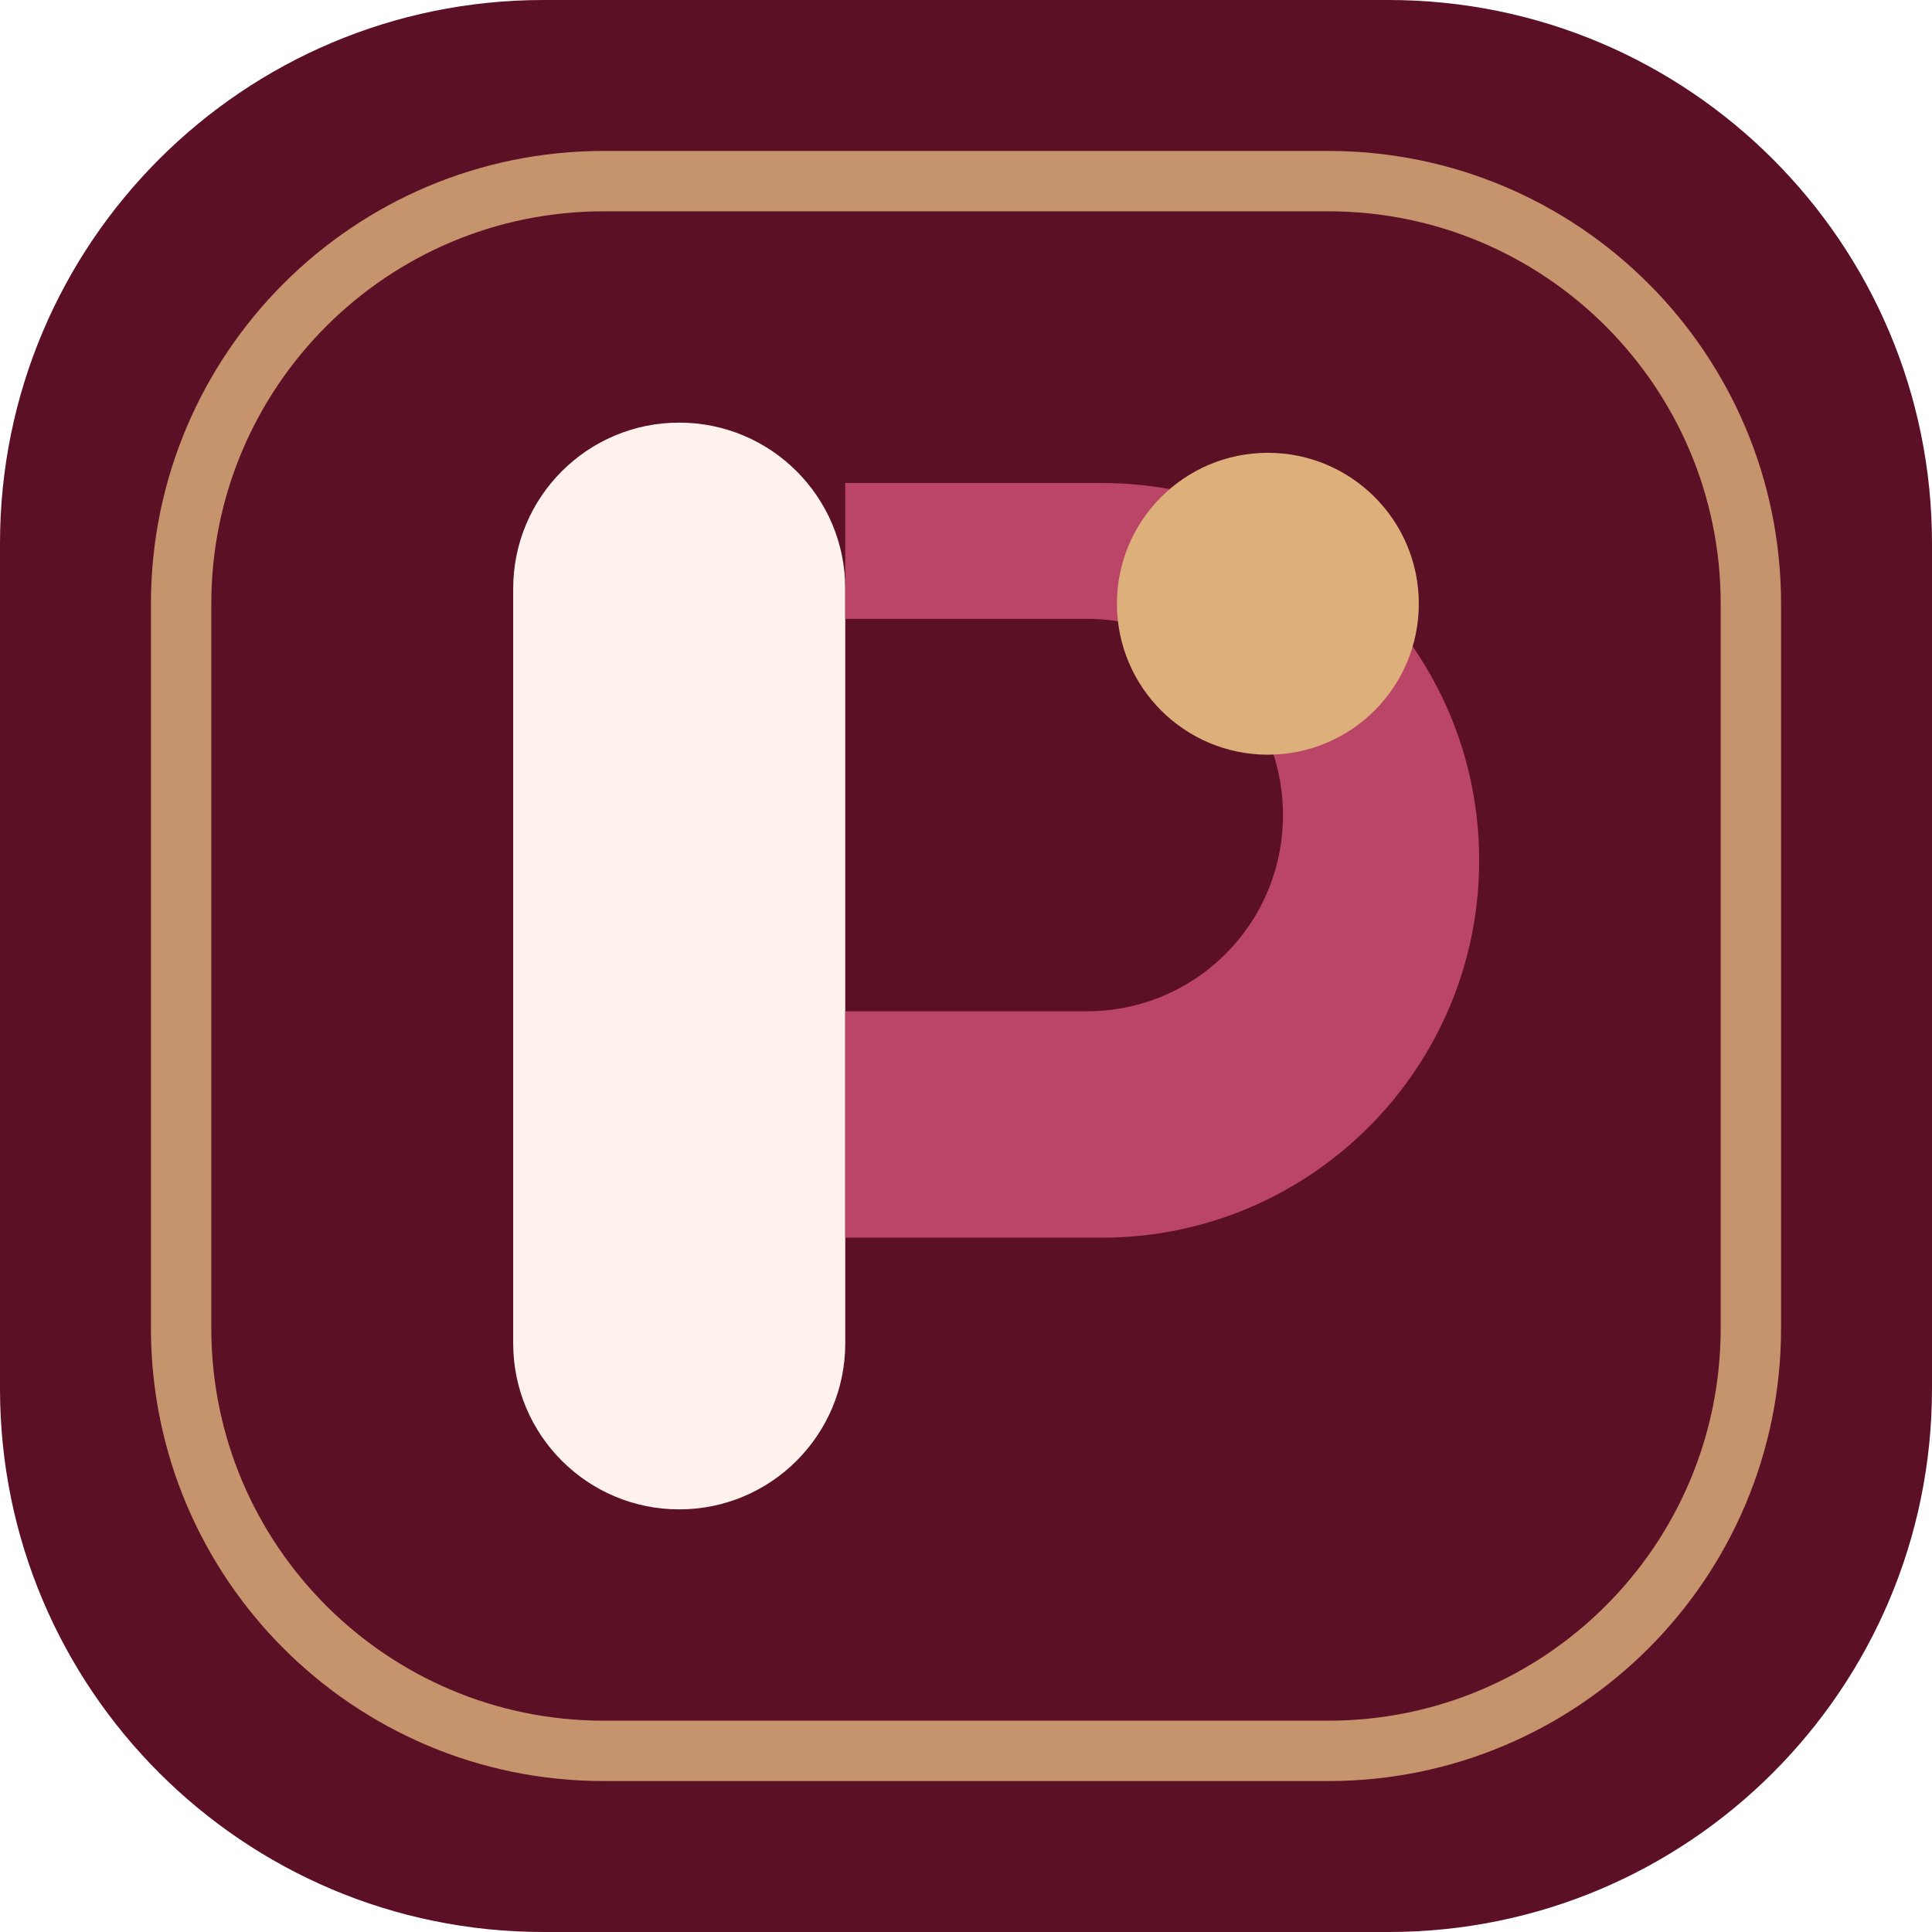
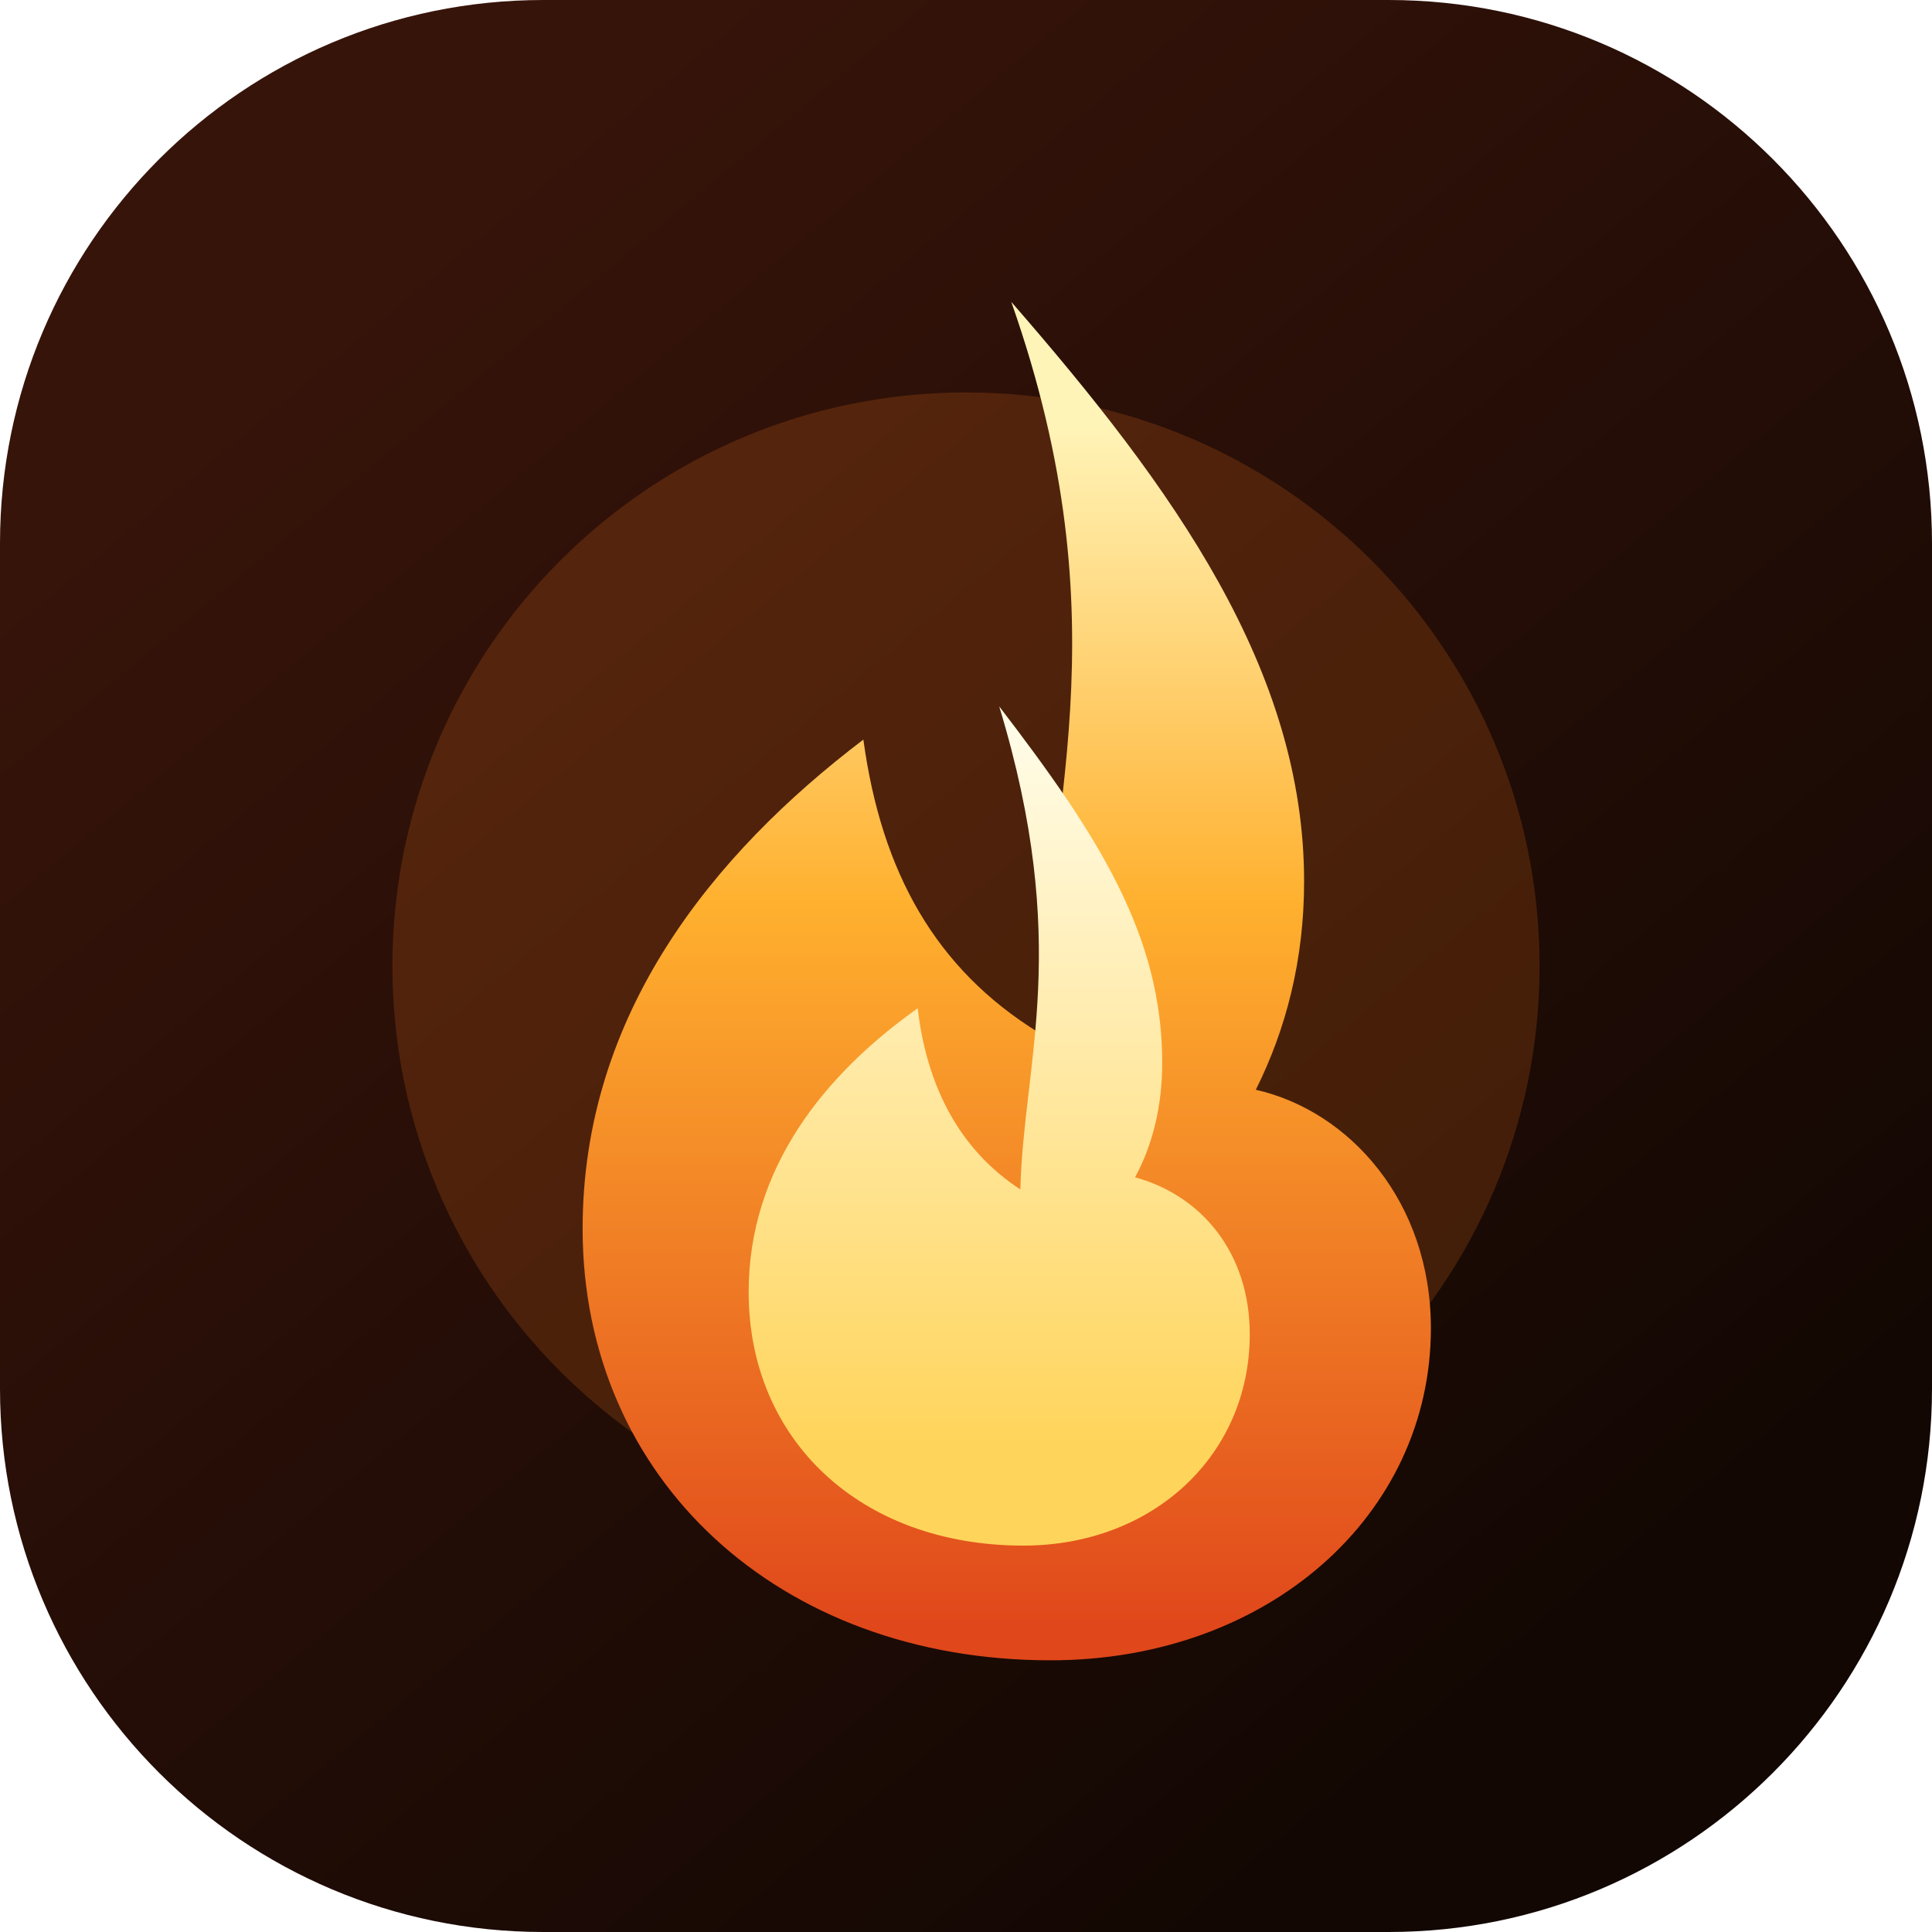
<svg xmlns="http://www.w3.org/2000/svg" viewBox="0 0 64 64" fill="none">
-   <rect width="64" height="64" rx="18" fill="#5B1026" />
-   <rect x="6" y="6" width="52" height="52" rx="14" stroke="#DDB07B" stroke-width="2" opacity="0.82" />
-   <rect x="17" y="14" width="11" height="36" rx="5.5" fill="#FFF2EC" />
-   <path d="M28 16H36.5C43.4 16 49 21.6 49 28.5C49 35.4 43.4 41 36.5 41H28V33.5H36C39.6 33.5 42.5 30.6 42.5 27C42.5 23.4 39.6 20.5 36 20.5H28V16Z" fill="#BB4566" />
-   <circle cx="42" cy="20" r="5" fill="#DDB07B" />
+   <defs>
+     <linearGradient id="bg" x1="12" y1="8" x2="52" y2="56" gradientUnits="userSpaceOnUse">
+       <stop offset="0" stop-color="#37140A" />
+       <stop offset="1" stop-color="#120703" />
+     </linearGradient>
+     <linearGradient id="outerFlame" x1="32" y1="14" x2="32" y2="54" gradientUnits="userSpaceOnUse">
+       <stop offset="0" stop-color="#FFF4B8" />
+       <stop offset="0.4" stop-color="#FFB02E" />
+       <stop offset="1" stop-color="#E0471B" />
+     </linearGradient>
+     <linearGradient id="innerFlame" x1="32" y1="24" x2="32" y2="48" gradientUnits="userSpaceOnUse">
+       <stop offset="0" stop-color="#FFFCE8" />
+       <stop offset="1" stop-color="#FFD45A" />
+     </linearGradient>
+   </defs>
+   <rect width="64" height="64" rx="18" fill="url(#bg)" />
+   <circle cx="32" cy="32" r="19" fill="#FF7A1A" opacity="0.18" />
+   <path d="M33.5 10C38.9 16.2 43.2 22.2 43.2 29.2C43.2 31.8 42.6 34.1 41.6 36.1C44.7 36.8 47.4 39.8 47.4 44C47.4 50.2 42 55 34.8 55C25.8 55 19.3 49 19.3 40.7C19.3 33.6 23.6 28.3 28.6 24.5C29.2 28.9 31 32.1 34.4 34.2C34.6 27.1 37.3 20.8 33.5 10Z" fill="url(#outerFlame)" />
+   <path d="M33.1 23.4C36.4 27.7 38.5 31 38.5 35.2C38.5 36.6 38.2 37.9 37.6 39C39.8 39.6 41.4 41.5 41.4 44.2C41.4 48.2 38.2 51.2 33.9 51.2C28.5 51.2 24.8 47.7 24.8 42.8C24.8 38.7 27.3 35.6 30.4 33.4C30.7 36 31.8 38.1 33.8 39.4C33.9 35.2 35.5 31.3 33.1 23.4Z" fill="url(#innerFlame)" />
</svg>
